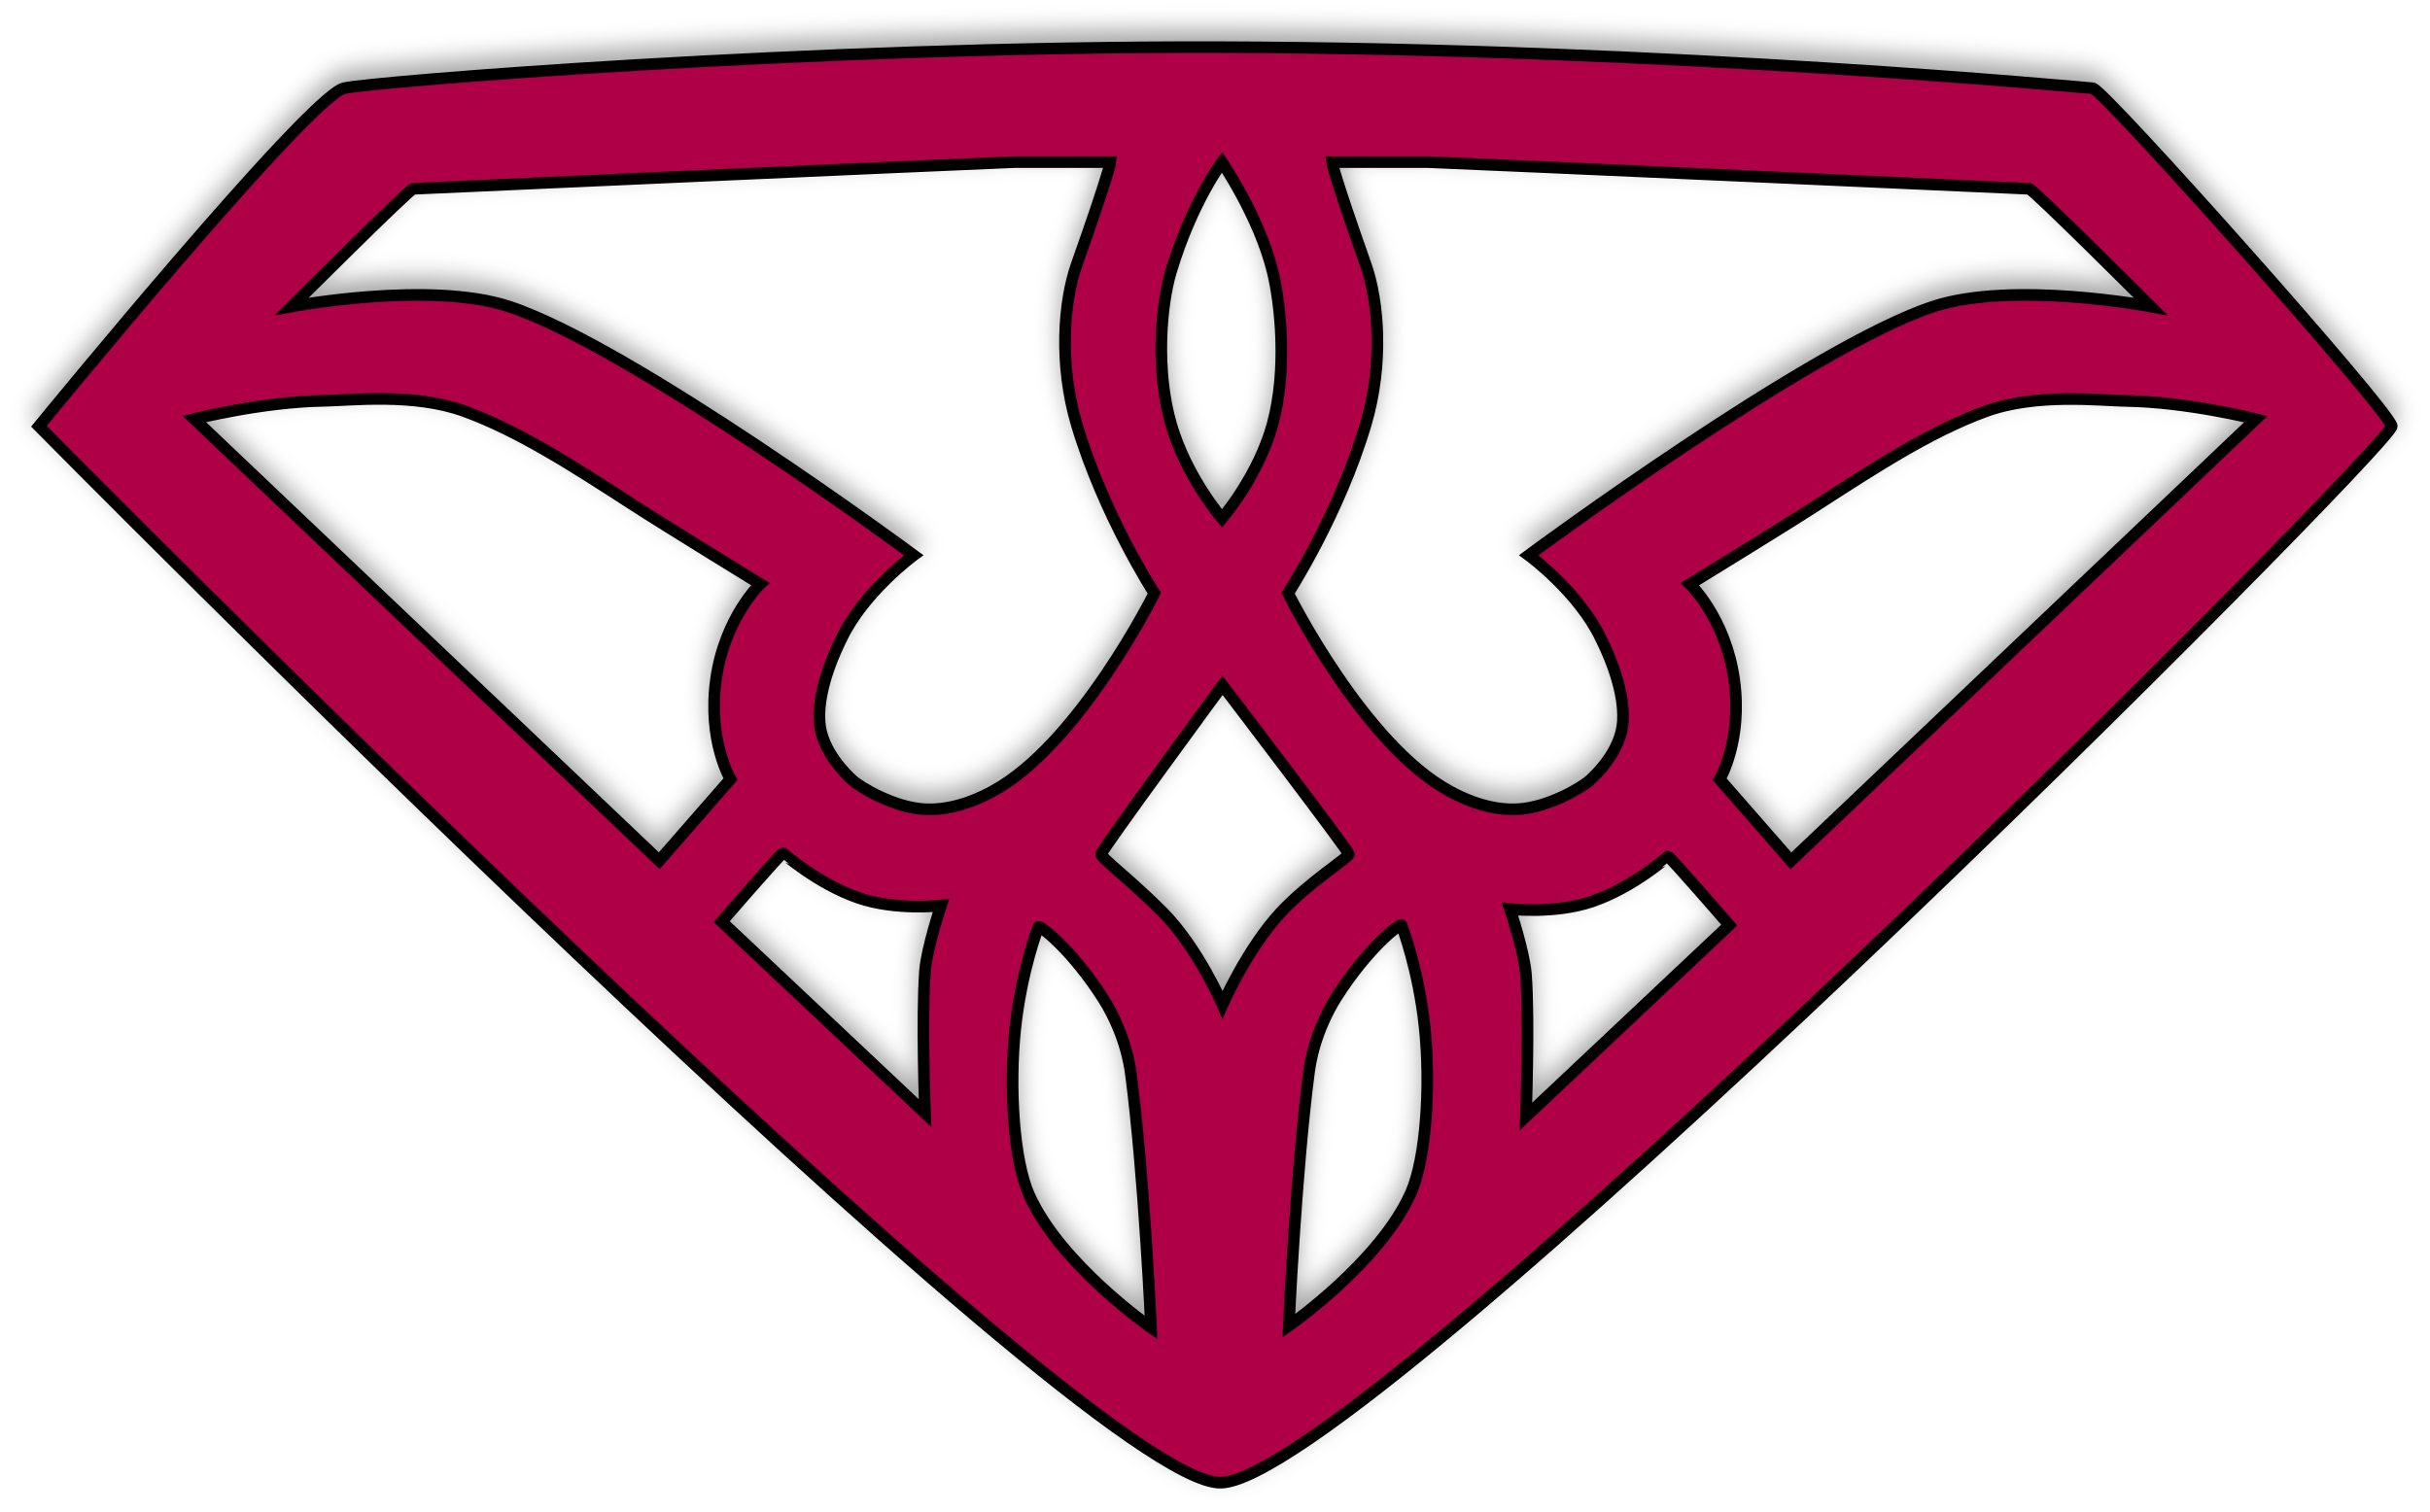
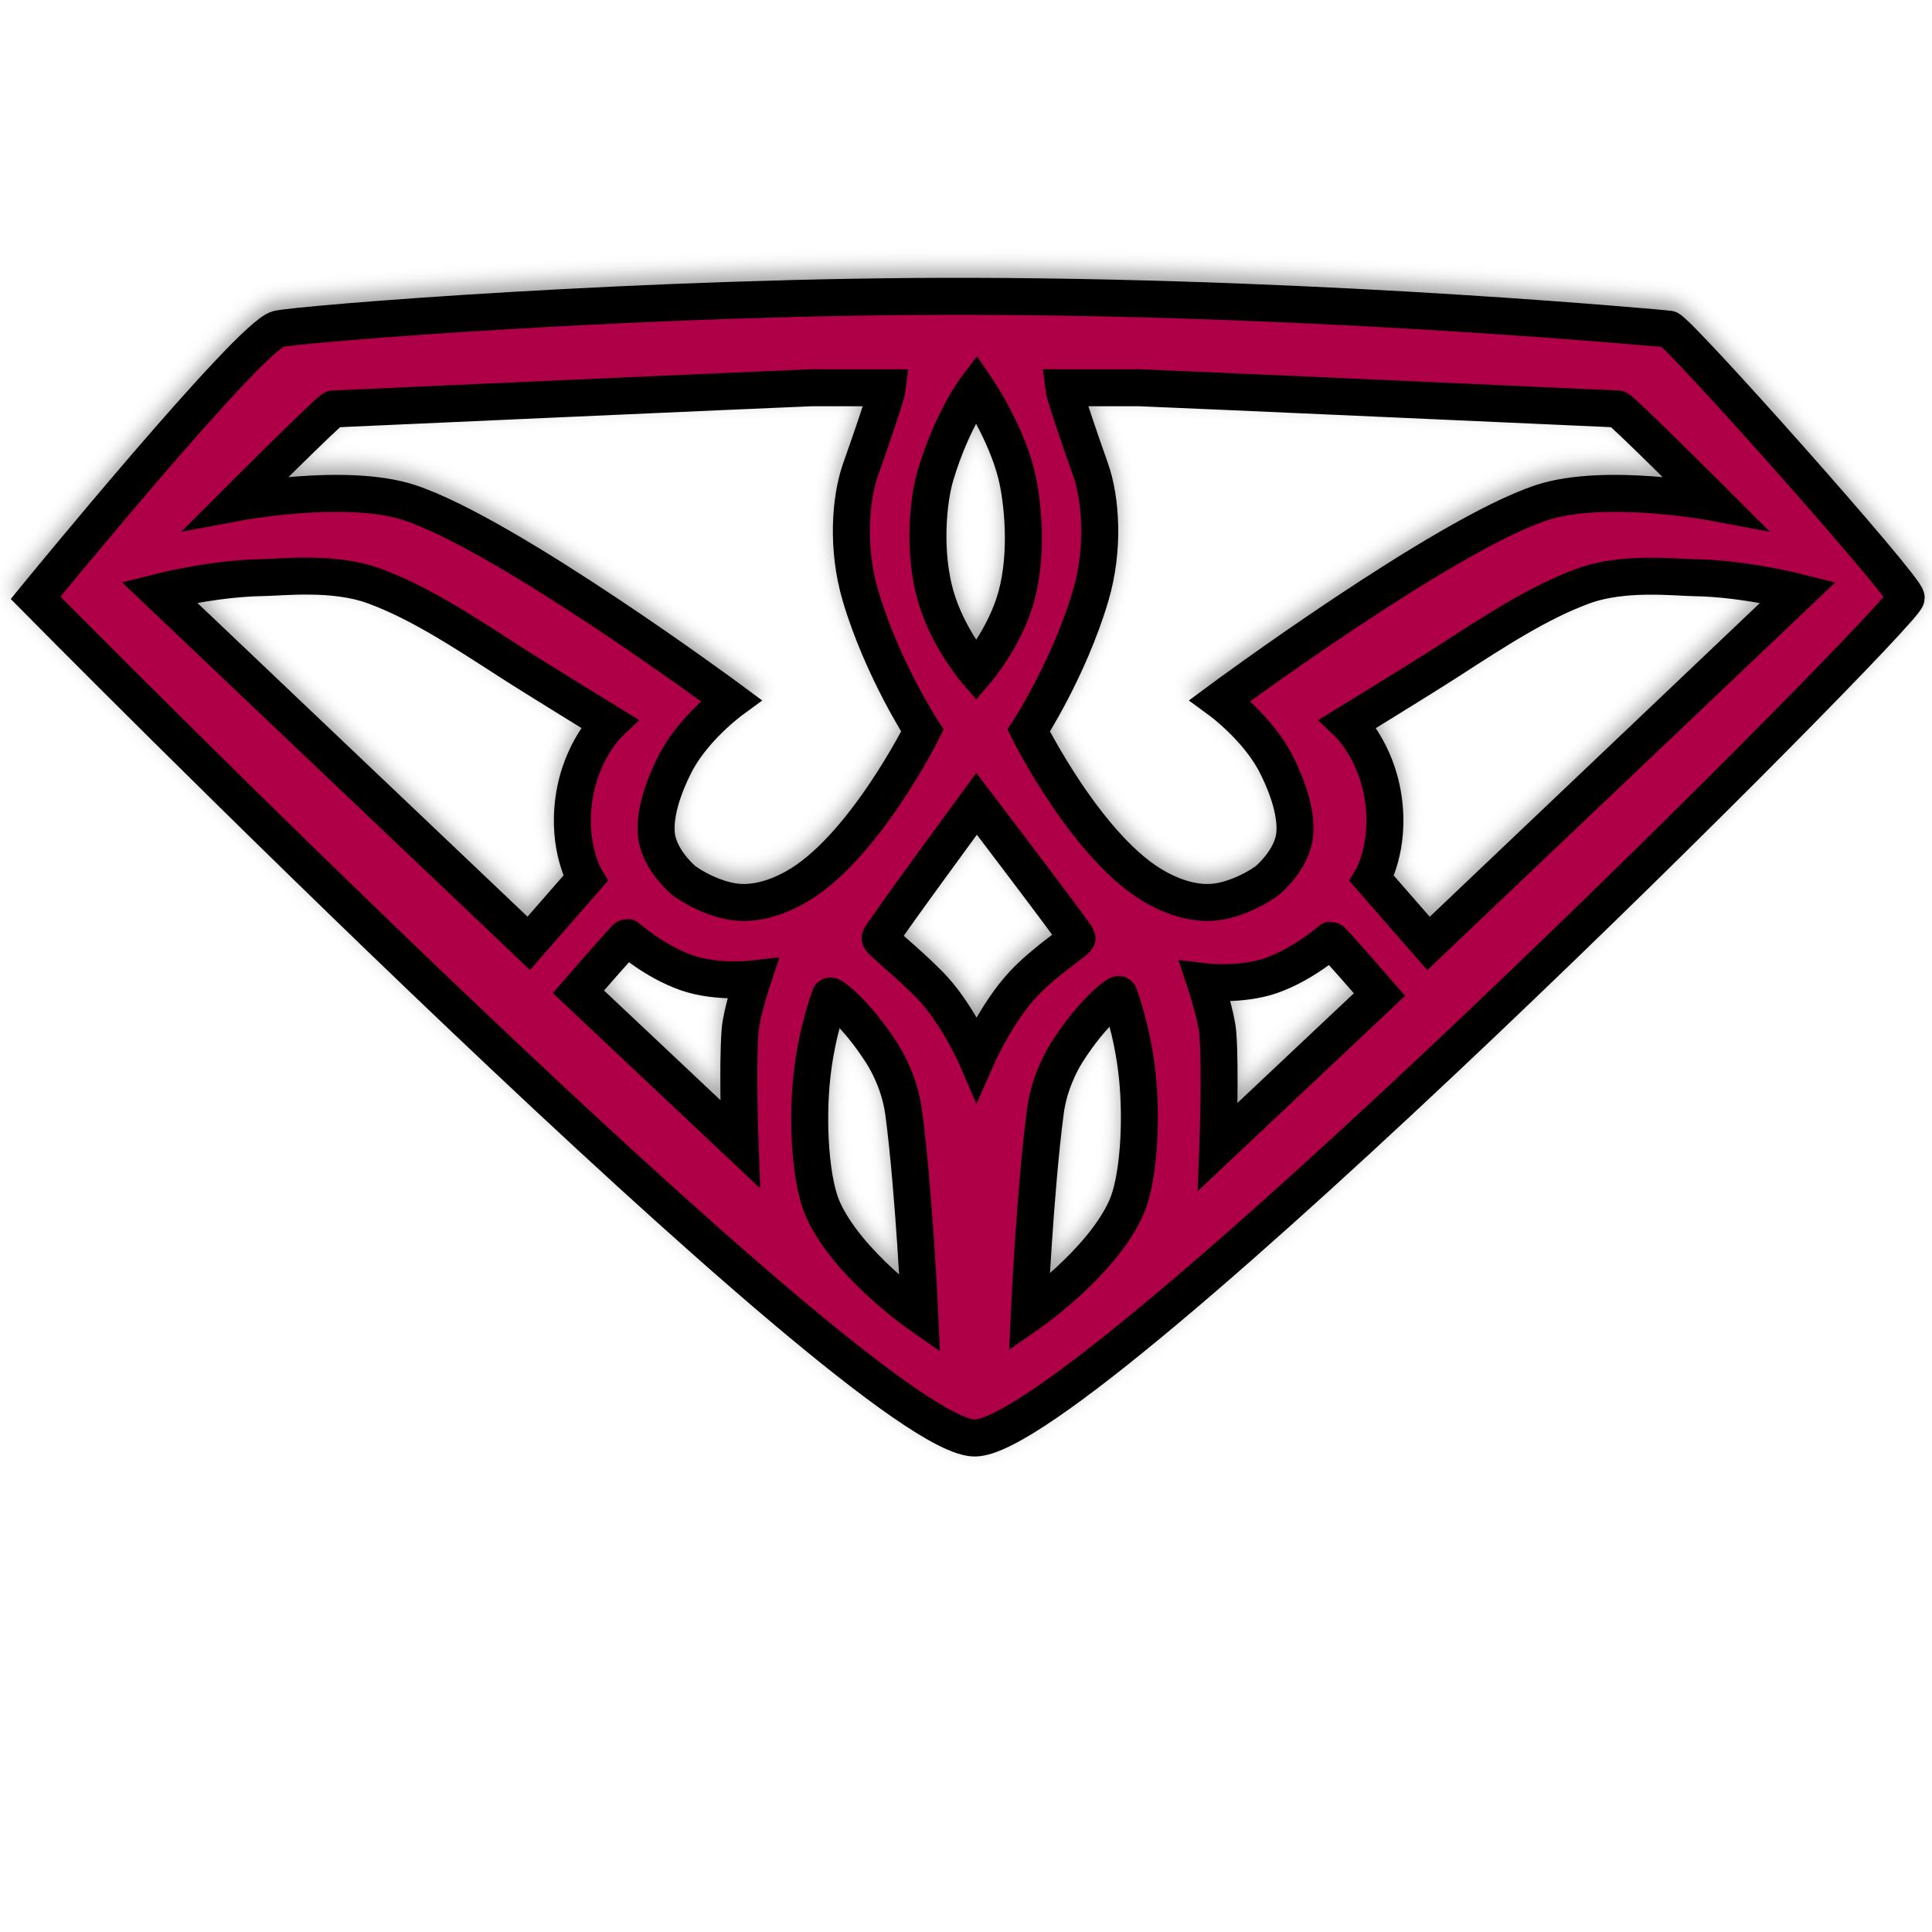
- <svg xmlns="http://www.w3.org/2000/svg" xmlns:xlink="http://www.w3.org/1999/xlink" width="418px" height="260px" viewBox="0 0 418 260" version="1.1">
+ <svg xmlns="http://www.w3.org/2000/svg" xmlns:xlink="http://www.w3.org/1999/xlink" width="418px" height="418px" viewBox="0 0 418 418" version="1.1">
  <defs>
    <filter x="-50%" y="-50%" width="200%" height="200%" filterUnits="objectBoundingBox" id="filter-1">
      <feOffset dx="0" dy="2" in="SourceAlpha" result="shadowOffsetOuter1" />
      <feGaussianBlur stdDeviation="2" in="shadowOffsetOuter1" result="shadowBlurOuter1" />
      <feColorMatrix values="0 0 0 0 0   0 0 0 0 0   0 0 0 0 0  0 0 0 0.35 0" in="shadowBlurOuter1" type="matrix" result="shadowMatrixOuter1" />
      <feMerge>
        <feMergeNode in="shadowMatrixOuter1" />
        <feMergeNode in="SourceGraphic" />
      </feMerge>
    </filter>
    <path d="M204.201,247.988 C133.553,248.196 57.487,241.959 53.456,240.916 C47.256,239.316 0.998,182.759 0.998,182.759 C0.998,182.759 180.404,0.978 204.201,0.978 C227.997,0.978 405.615,179.359 405.715,182.759 C405.715,185.059 355.985,240.916 354.285,240.916 C353.917,240.916 282.521,247.757 204.201,247.988 Z M81.822,203.369 C102.989,196.436 151.47,160.566 151.47,160.566 C151.47,160.566 142.882,154.282 139.042,146.204 C138.592,145.257 134.872,138.041 135.277,131.915 C135.609,126.888 139.916,122.783 140.902,121.889 C142.376,120.552 148.012,117.24 153.13,116.88 C158.588,116.497 163.543,119.137 165.071,119.965 C179.935,128.018 192.868,154.028 192.868,154.028 C192.868,154.028 184.161,167.417 179.501,183.1 C176.422,193.463 177.269,204.229 179.501,210.545 C185.111,226.421 185.315,228.203 185.315,228.203 L168.778,228.203 C158.468,227.804 65.396,223.616 65.396,223.616 C64.745,223.616 44.484,203.369 44.484,203.369 C44.484,203.369 68.176,207.839 81.822,203.369 Z M326.914,203.369 C305.747,196.436 257.266,160.566 257.266,160.566 C257.266,160.566 265.854,154.282 269.694,146.204 C270.144,145.257 273.864,138.041 273.46,131.915 C273.127,126.888 268.821,122.783 267.834,121.889 C266.36,120.552 260.725,117.24 255.606,116.88 C250.148,116.497 245.193,119.137 243.665,119.965 C228.801,128.018 215.868,154.028 215.868,154.028 C215.868,154.028 224.575,167.417 229.235,183.1 C232.314,193.463 231.467,204.229 229.235,210.545 C223.625,226.421 223.421,228.203 223.421,228.203 L239.959,228.203 C250.268,227.804 343.34,223.616 343.34,223.616 C343.992,223.616 364.252,203.369 364.252,203.369 C364.252,203.369 340.561,207.839 326.914,203.369 Z M213.2,183.1 C210.752,174.133 204.506,166.898 204.506,166.898 C204.506,166.898 198.376,174.005 195.747,183.1 C193.095,192.274 193.95,203.461 195.747,209.432 C199.325,221.322 204.506,228.185 204.506,228.185 C204.506,228.185 210.866,218.878 213.2,209.432 C214.551,203.961 215.788,192.58 213.2,183.1 Z M74.202,185.34 C83.715,181.863 93.02,175.805 103.506,169.023 C109.052,165.438 125.07,155.612 125.07,155.612 C125.07,155.612 118.967,149.818 117.47,139.244 C115.974,128.671 119.957,122.032 119.957,122.032 L107.7,108 L27.728,184 C27.728,184 39.426,186.974 50.072,187.132 C54.495,187.197 65.48,188.528 74.202,185.34 Z M335.866,185.318 C326.353,181.841 317.047,175.783 306.562,169.001 C301.016,165.416 284.998,155.59 284.998,155.59 C284.998,155.59 291.101,149.795 292.597,139.222 C294.094,128.649 290.111,122.01 290.111,122.01 L302.368,107.978 L382.34,183.978 C382.34,183.978 370.642,186.951 359.995,187.11 C355.573,187.175 344.588,188.506 335.866,185.318 Z M204.591,138.186 C204.591,138.186 226.223,109.81 226.333,109.145 C226.418,108.625 219.531,104.364 214.68,99.176 C208.874,92.965 204.591,83.253 204.591,83.253 C204.591,83.253 200.35,93.066 194.275,99.176 C189.011,104.471 183.598,108.581 183.703,109.145 C183.856,109.959 204.591,138.186 204.591,138.186 Z M141.968,101.607 C148.436,99.375 156.164,100.284 156.164,100.284 C156.164,100.284 153.726,92.963 153.422,89.093 C152.8,81.177 153.422,64.576 153.422,64.576 L118.442,97.521 C118.442,97.521 128.661,109.312 128.965,109.312 C129.009,109.312 134.871,104.055 141.968,101.607 Z M268.238,101.008 C261.77,98.777 254.041,99.685 254.041,99.685 C254.041,99.685 256.48,92.364 256.784,88.495 C257.406,80.579 256.784,63.978 256.784,63.978 L291.764,96.923 C291.764,96.923 281.545,108.714 281.24,108.714 C281.196,108.714 275.334,103.457 268.238,101.008 Z M184.18,84.102 C185.565,81.913 188.063,77.169 188.834,71.291 C191.1,54.02 192.301,27.666 192.301,27.666 C192.301,27.666 176.646,38.539 171.317,50.508 C168.681,56.431 167.88,68.994 168.937,79.047 C169.988,89.042 172.89,96.543 172.899,96.574 C173.011,97.109 178.723,92.723 184.18,84.102 Z M224.12,84.414 C222.735,82.225 220.237,77.481 219.466,71.603 C217.2,54.332 215.998,27.978 215.998,27.978 C215.998,27.978 231.653,38.85 236.982,50.82 C239.619,56.742 240.42,69.306 239.363,79.359 C238.312,89.354 235.41,96.855 235.4,96.886 C235.288,97.421 229.576,93.035 224.12,84.414 Z" id="path-2" />
  </defs>
  <g id="ruby-logo" stroke="none" stroke-width="1" fill="none" fill-rule="evenodd">
-     <g transform="translate(208.7, 132.1) scale(1, -1) translate(-208.7, -132.1) translate(5.7, 8.1)" id="logo" filter="url(#filter-1)">
+     <g transform="translate(209.7, 188.1) scale(1, -1) translate(-209.7, -188.1) translate(6.7, 64.1)" id="logo" filter="url(#filter-1)">
      <g>
-         <use stroke="#000000" stroke-width="2" fill="#AF0646" fill-rule="evenodd" xlink:href="#path-2" />
+         <use stroke="#000000" stroke-width="8" fill="#AF0646" fill-rule="evenodd" xlink:href="#path-2" />
        <use stroke="none" fill="none" xlink:href="#path-2" />
      </g>
    </g>
  </g>
</svg>
